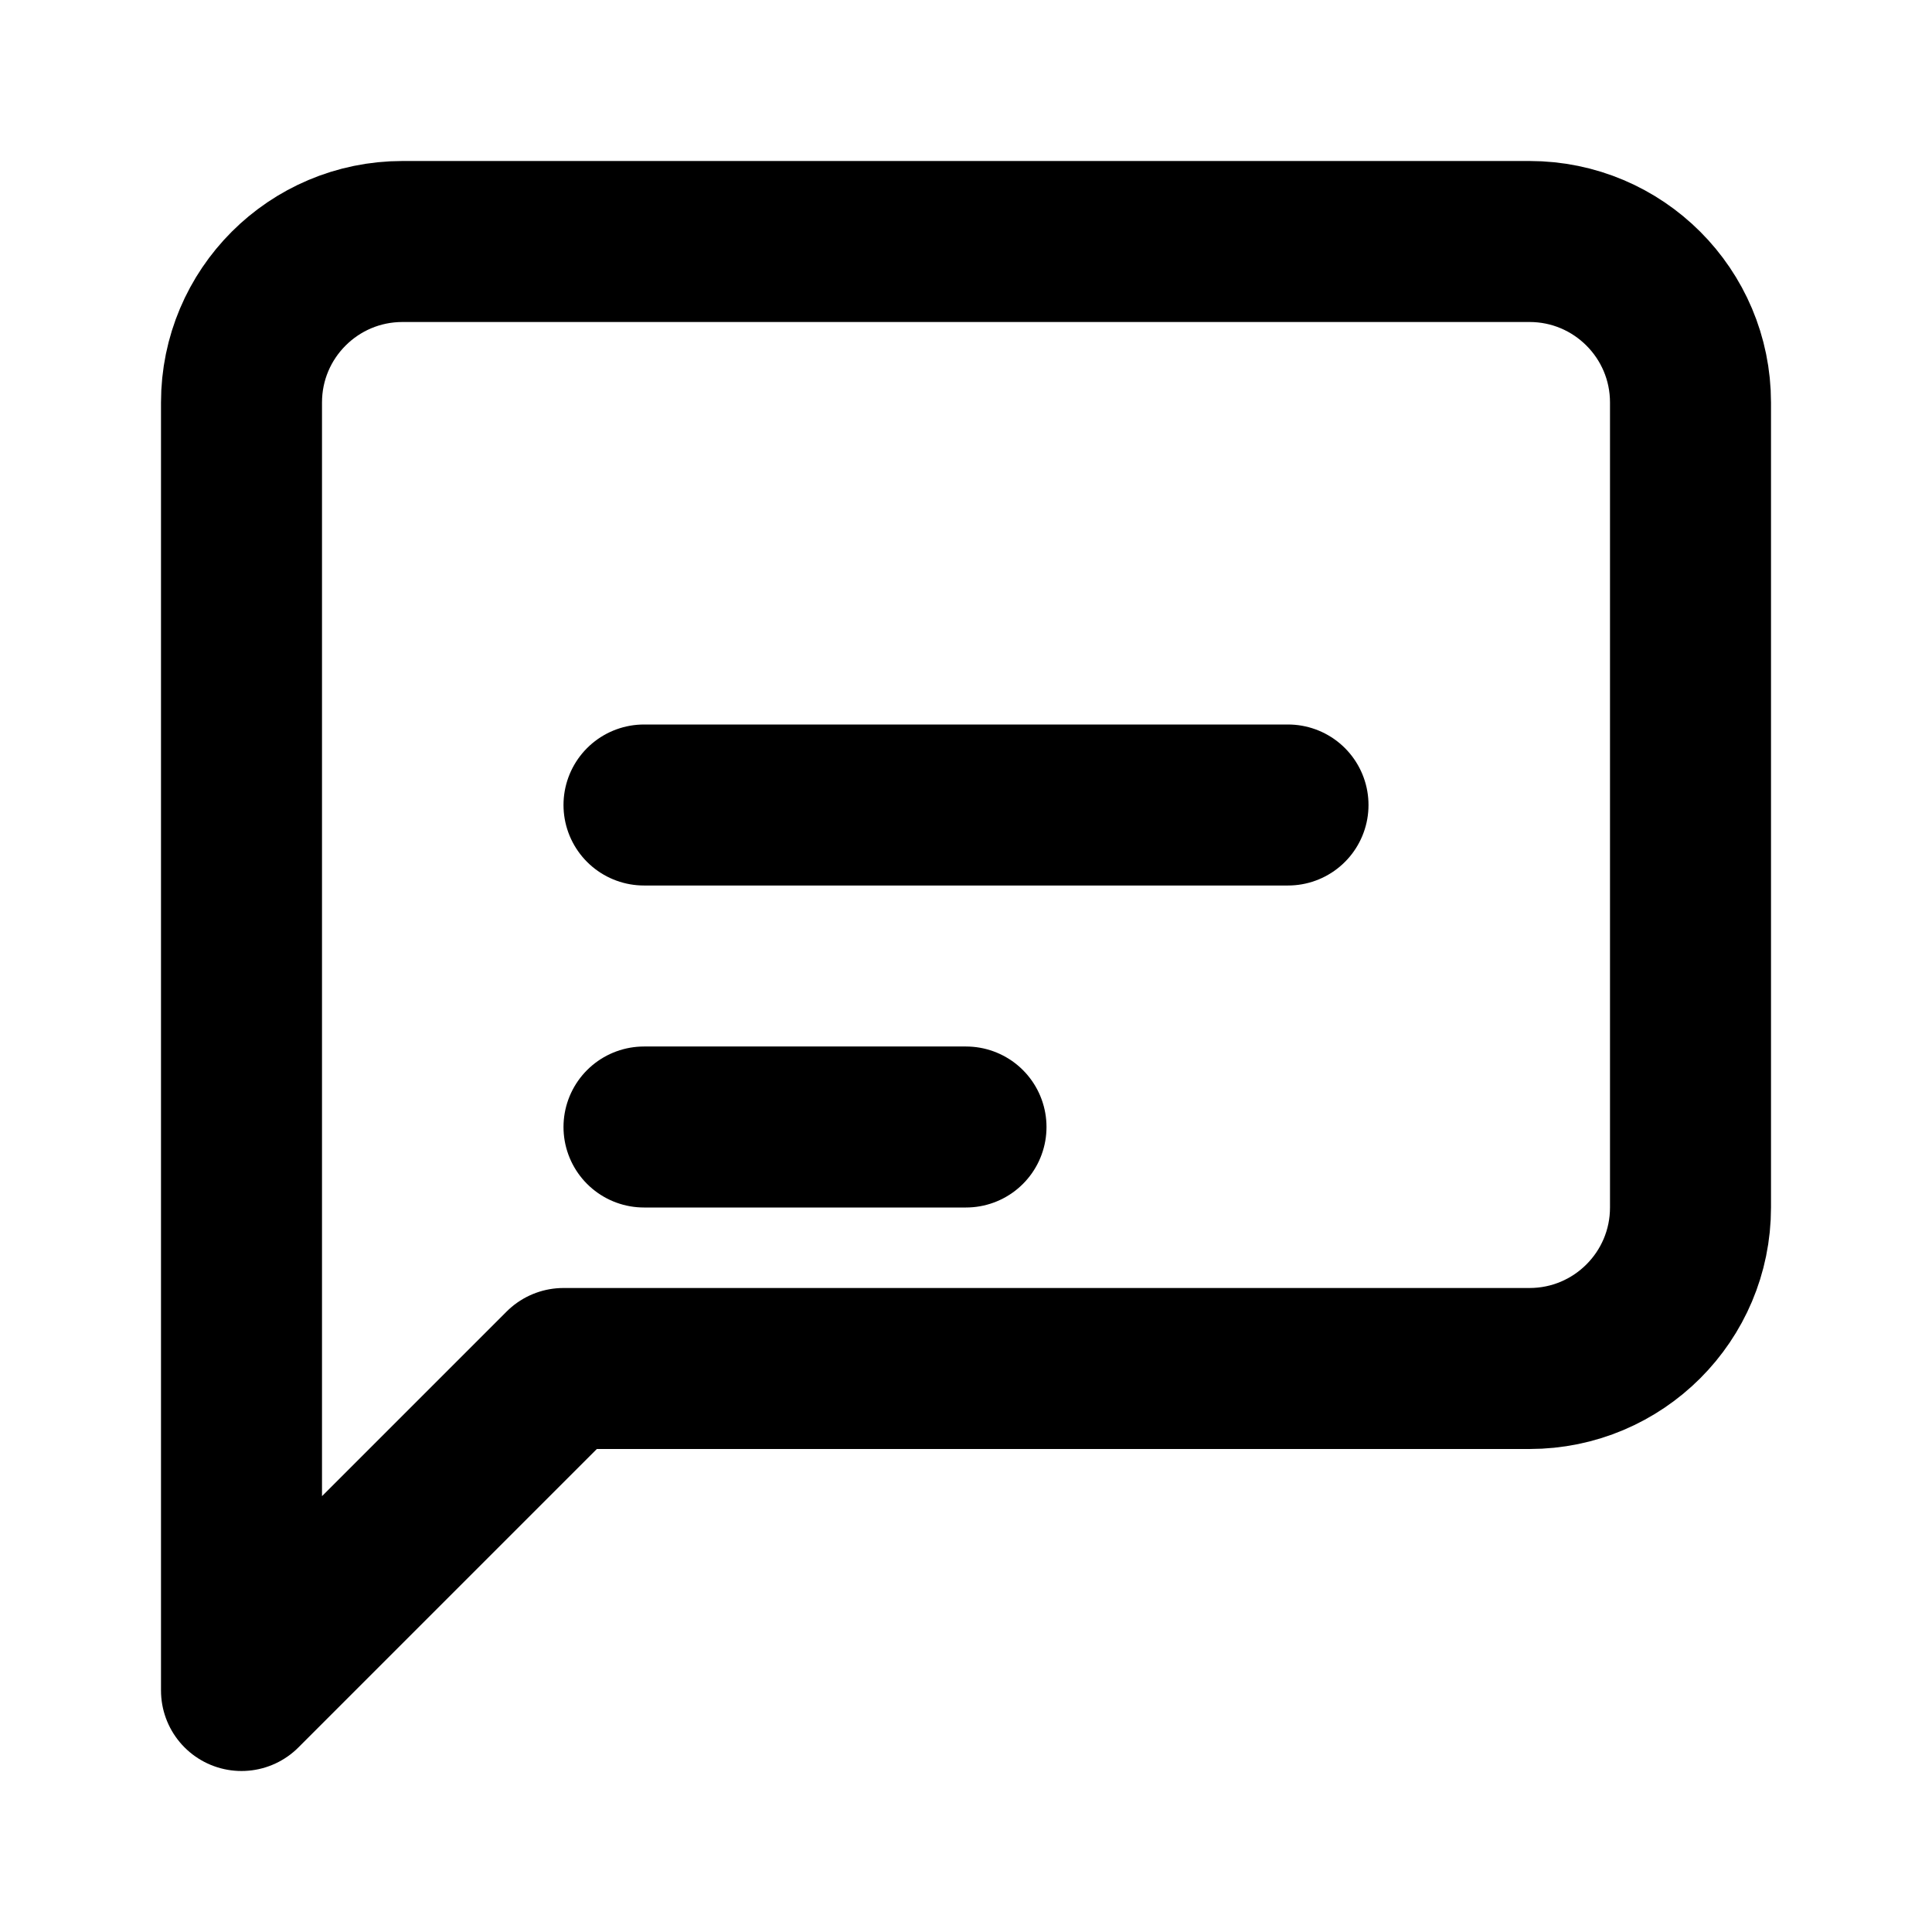
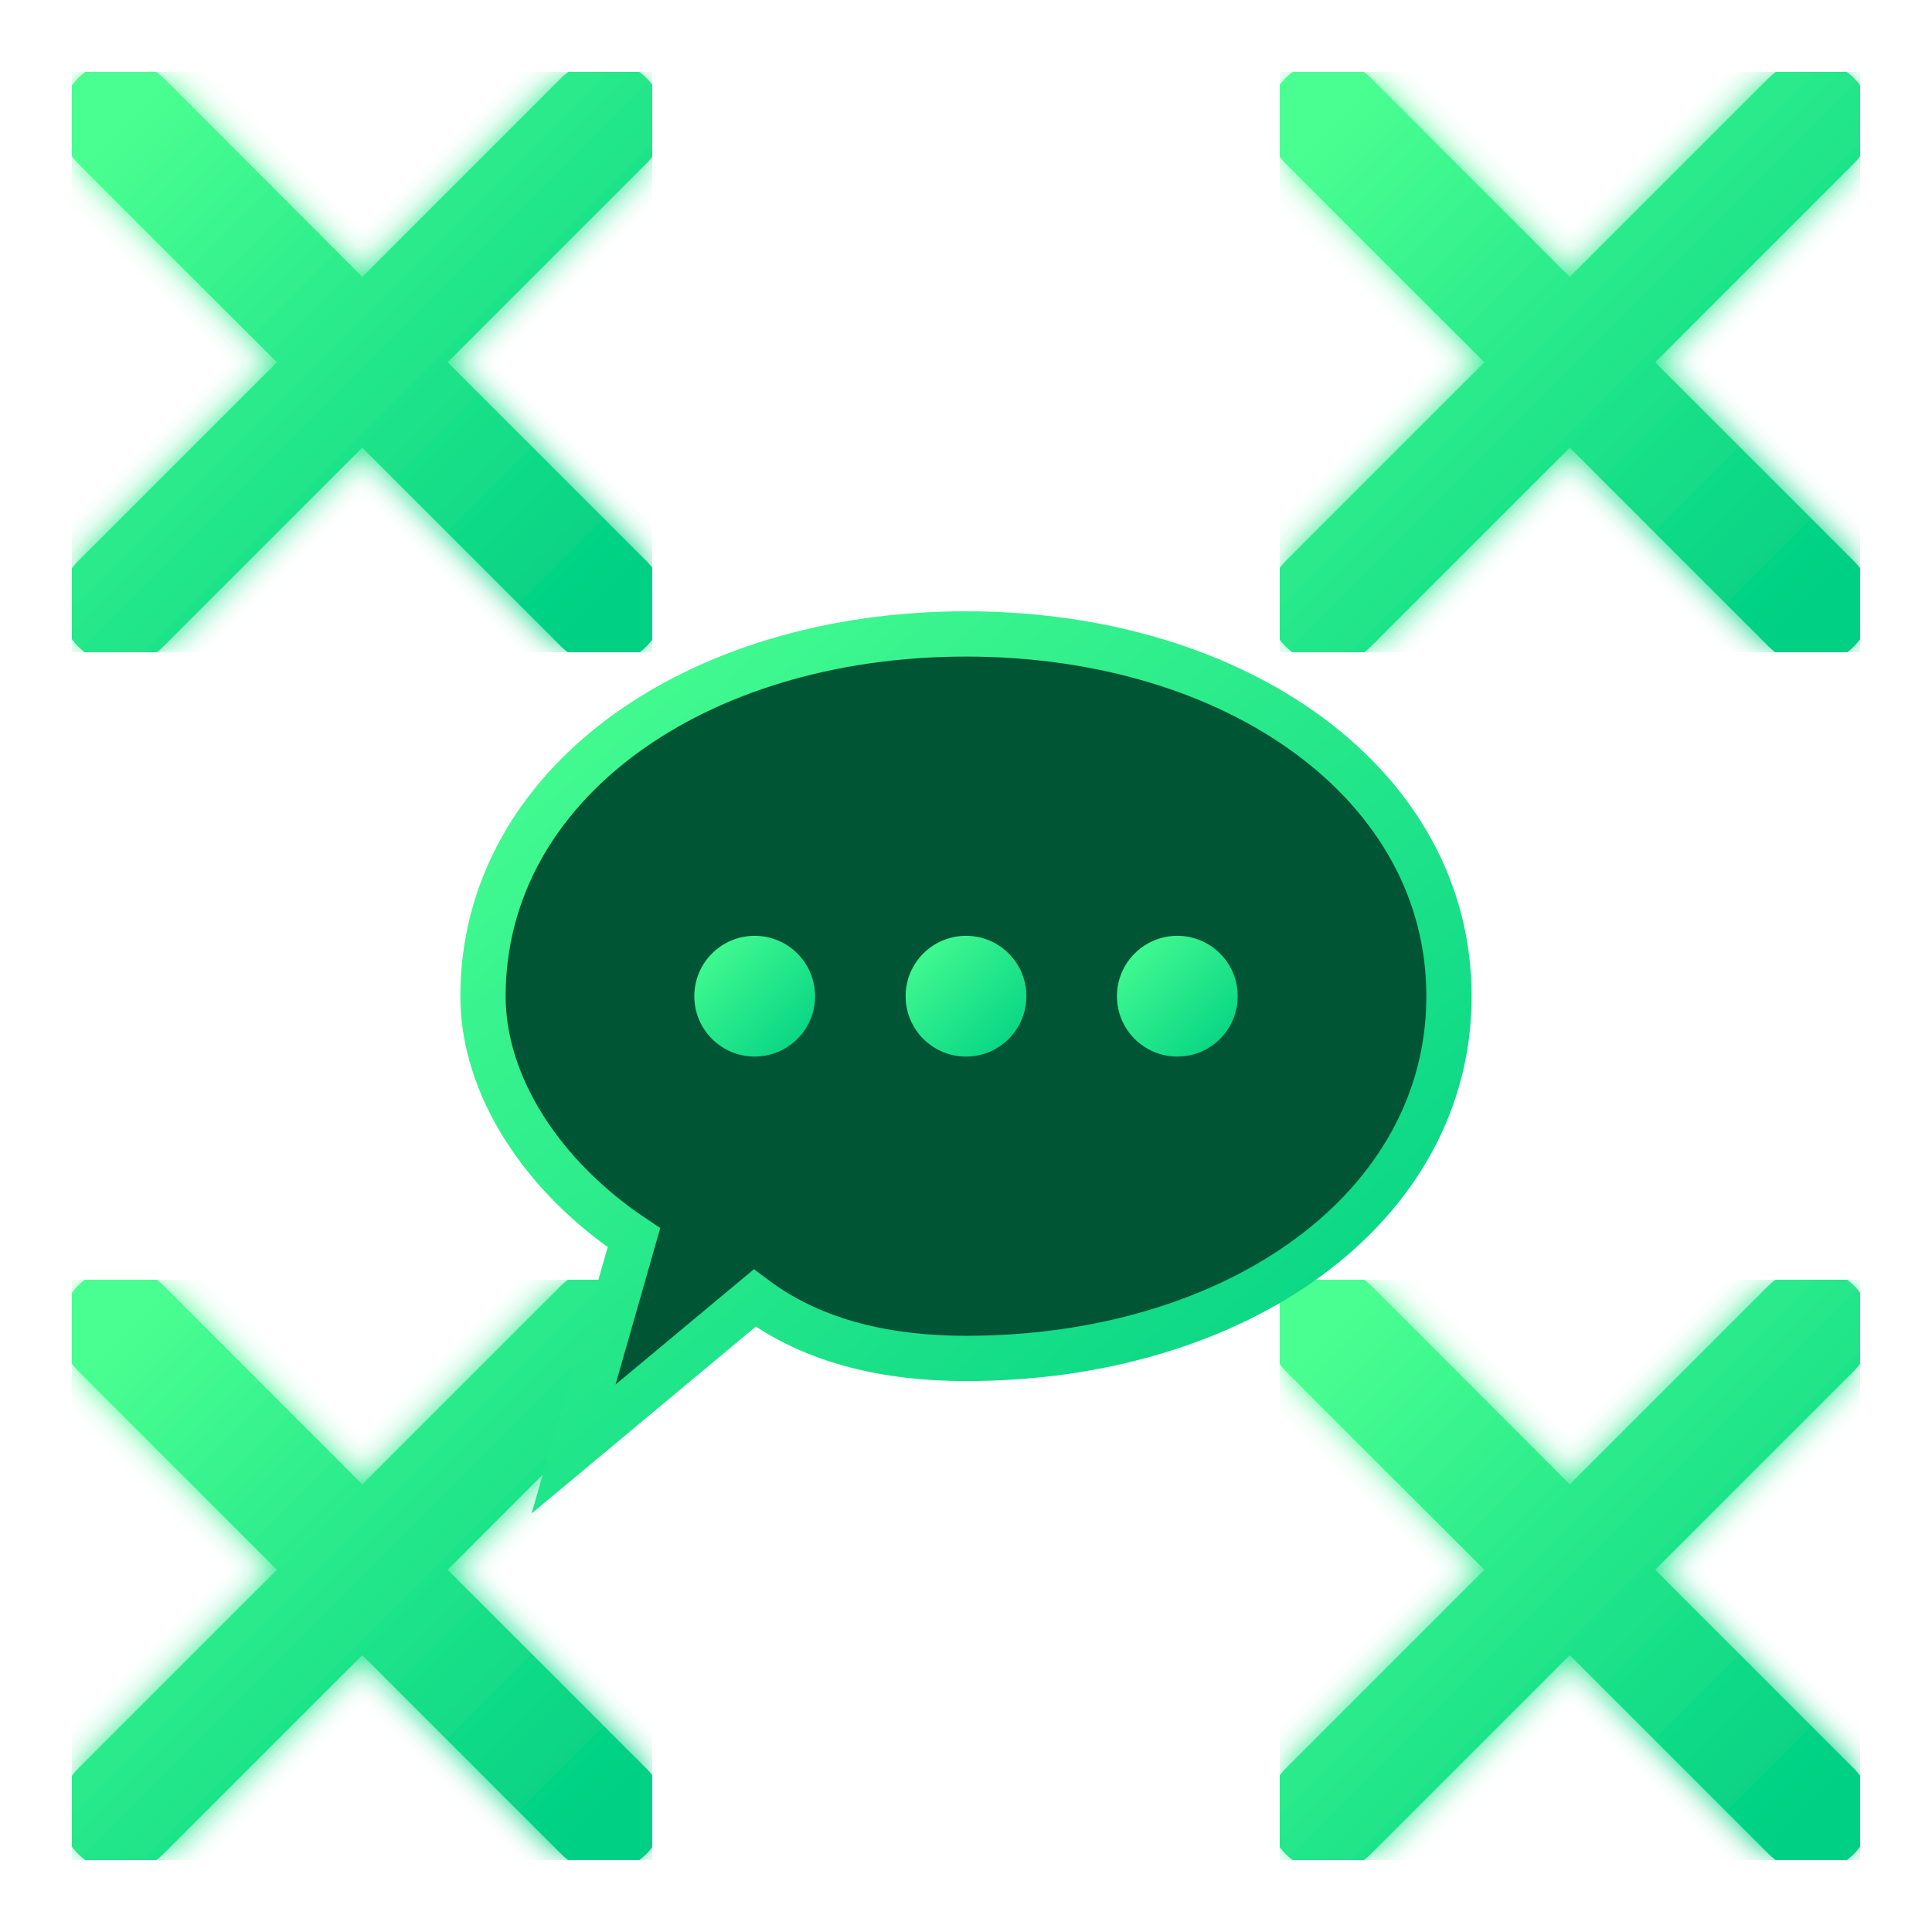
- <svg xmlns="http://www.w3.org/2000/svg" viewBox="0 0 24 24" fill="none" stroke="currentColor" stroke-width="2" stroke-linecap="round" stroke-linejoin="round">
-   <path d="M21 15a2 2 0 0 1-2 2H7l-4 4V5a2 2 0 0 1 2-2h14a2 2 0 0 1 2 2z" />
-   <path d="M8 10h8" />
-   <path d="M8 14h4" />
+ <svg xmlns="http://www.w3.org/2000/svg" viewBox="0 0 128 128">
+   <defs>
+     <linearGradient id="xGrad" x1="0%" y1="0%" x2="100%" y2="100%">
+       <stop offset="0%" style="stop-color:#4AFF91" />
+       <stop offset="100%" style="stop-color:#00D084" />
+     </linearGradient>
+     <filter id="glow">
+       <feGaussianBlur stdDeviation="1" result="blur" />
+       <feMerge>
+         <feMergeNode in="blur" />
+         <feMergeNode in="SourceGraphic" />
+       </feMerge>
+     </filter>
+   </defs>
+   <g filter="url(#glow)">
+     <line x1="8" y1="8" x2="40" y2="40" stroke="url(#xGrad)" stroke-width="8" stroke-linecap="round" />
+     <line x1="40" y1="8" x2="8" y2="40" stroke="url(#xGrad)" stroke-width="8" stroke-linecap="round" />
+   </g>
+   <g filter="url(#glow)">
+     <line x1="88" y1="8" x2="120" y2="40" stroke="url(#xGrad)" stroke-width="8" stroke-linecap="round" />
+     <line x1="120" y1="8" x2="88" y2="40" stroke="url(#xGrad)" stroke-width="8" stroke-linecap="round" />
+   </g>
+   <g filter="url(#glow)">
+     <line x1="8" y1="88" x2="40" y2="120" stroke="url(#xGrad)" stroke-width="8" stroke-linecap="round" />
+     <line x1="40" y1="88" x2="8" y2="120" stroke="url(#xGrad)" stroke-width="8" stroke-linecap="round" />
+   </g>
+   <g filter="url(#glow)">
+     <line x1="88" y1="88" x2="120" y2="120" stroke="url(#xGrad)" stroke-width="8" stroke-linecap="round" />
+     <line x1="120" y1="88" x2="88" y2="120" stroke="url(#xGrad)" stroke-width="8" stroke-linecap="round" />
+   </g>
+   <path d="M64,42 C82,42 96,52 96,66 C96,80 82,90 64,90 C59,90 54,89 50,86 L38,96 L42,82 C36,78 32,72 32,66 C32,52 46,42 64,42 Z" fill="#005535" stroke="url(#xGrad)" stroke-width="3" />
+   <circle cx="50" cy="66" r="4" fill="url(#xGrad)" />
+   <circle cx="64" cy="66" r="4" fill="url(#xGrad)" />
+   <circle cx="78" cy="66" r="4" fill="url(#xGrad)" />
</svg>
